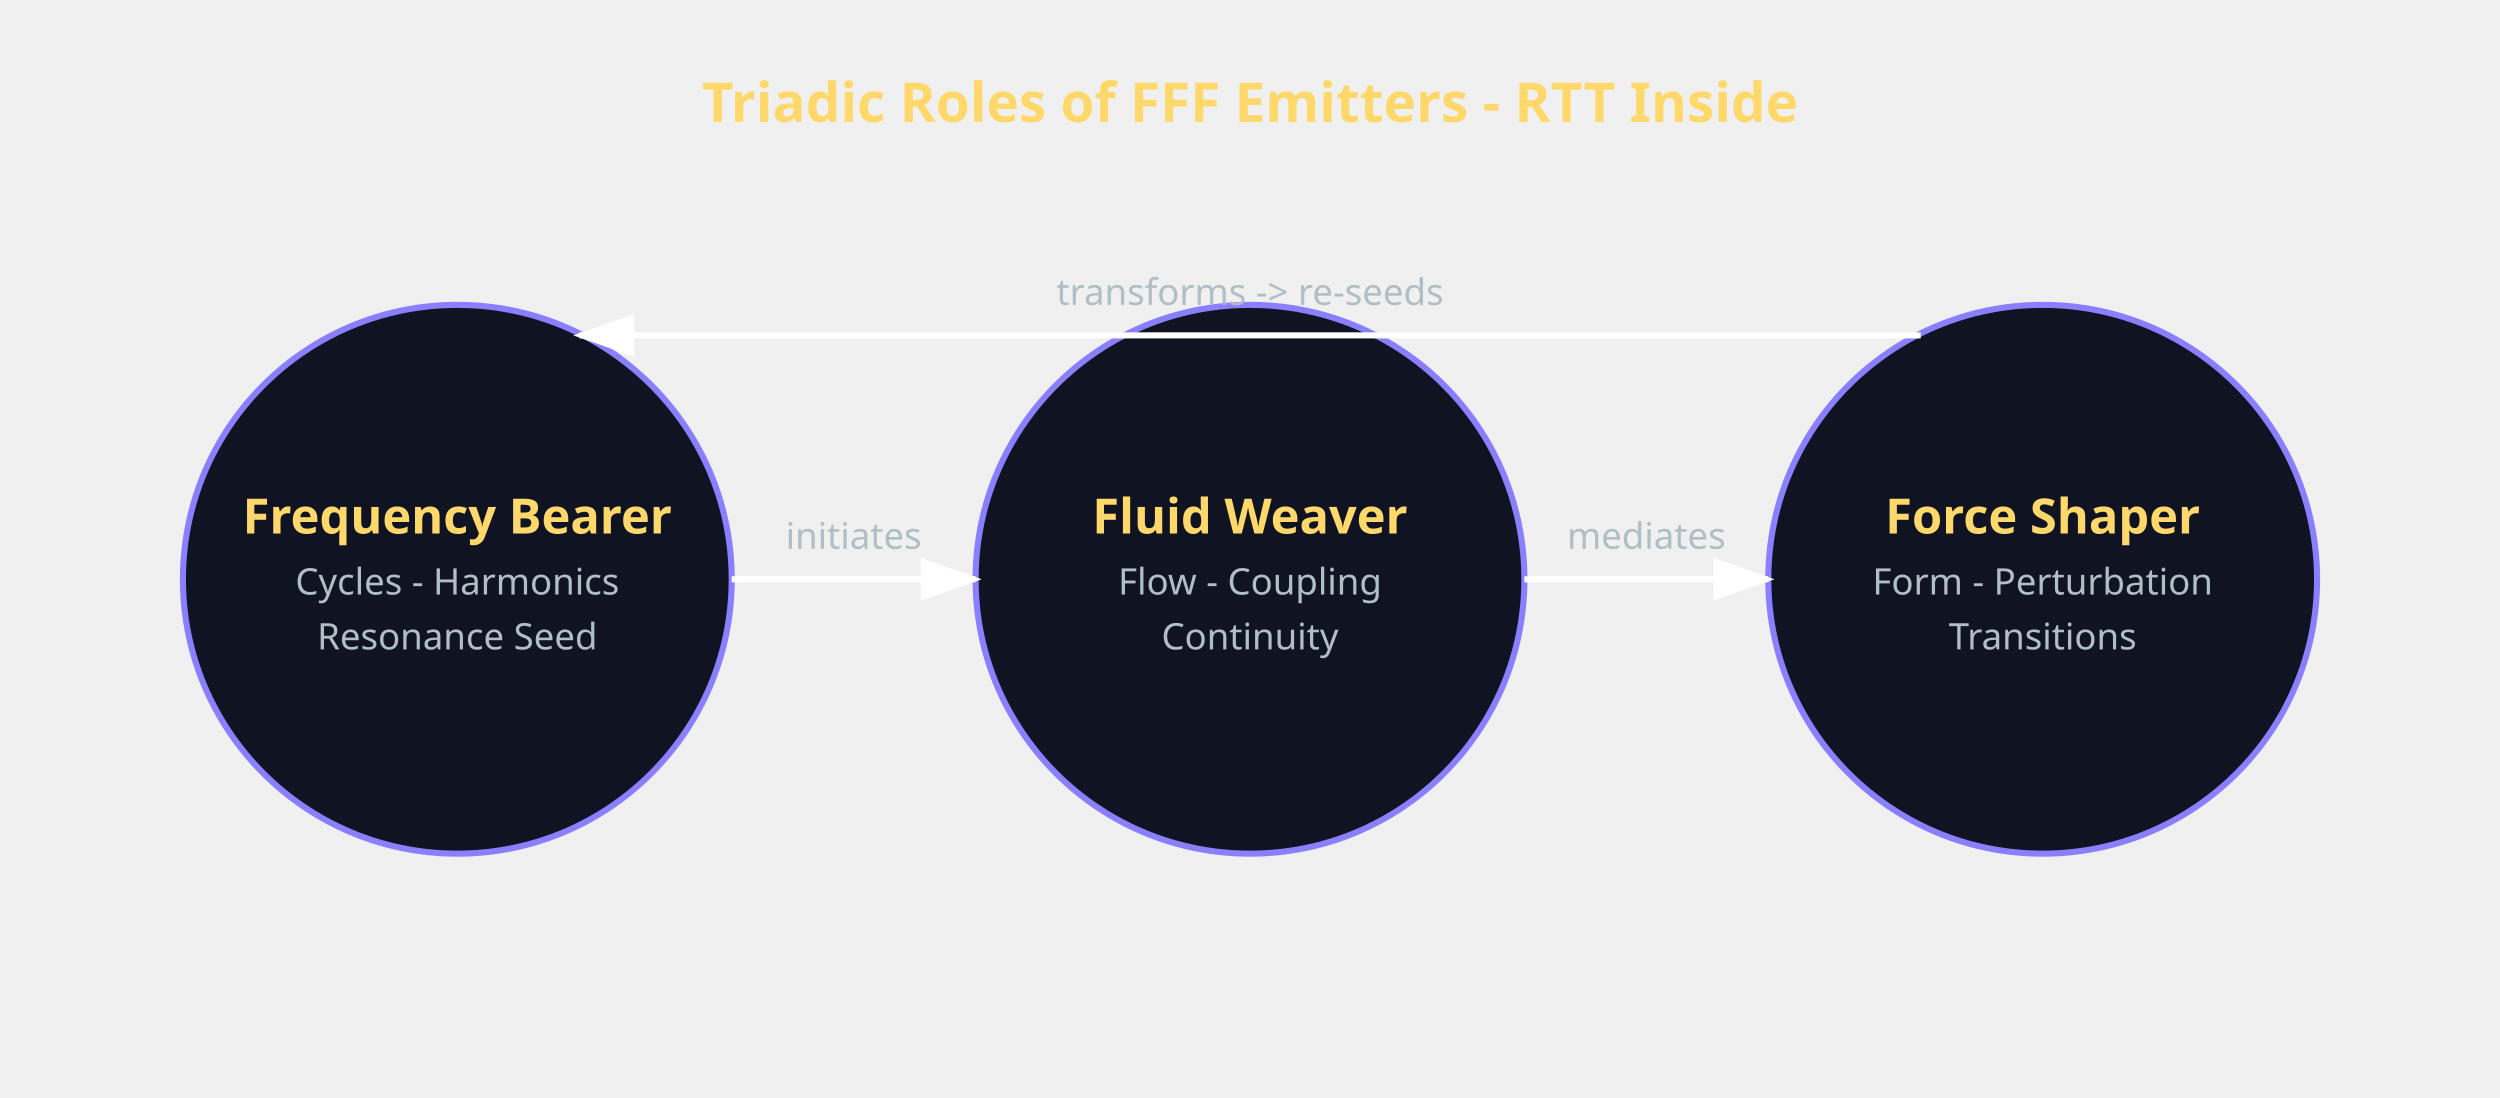
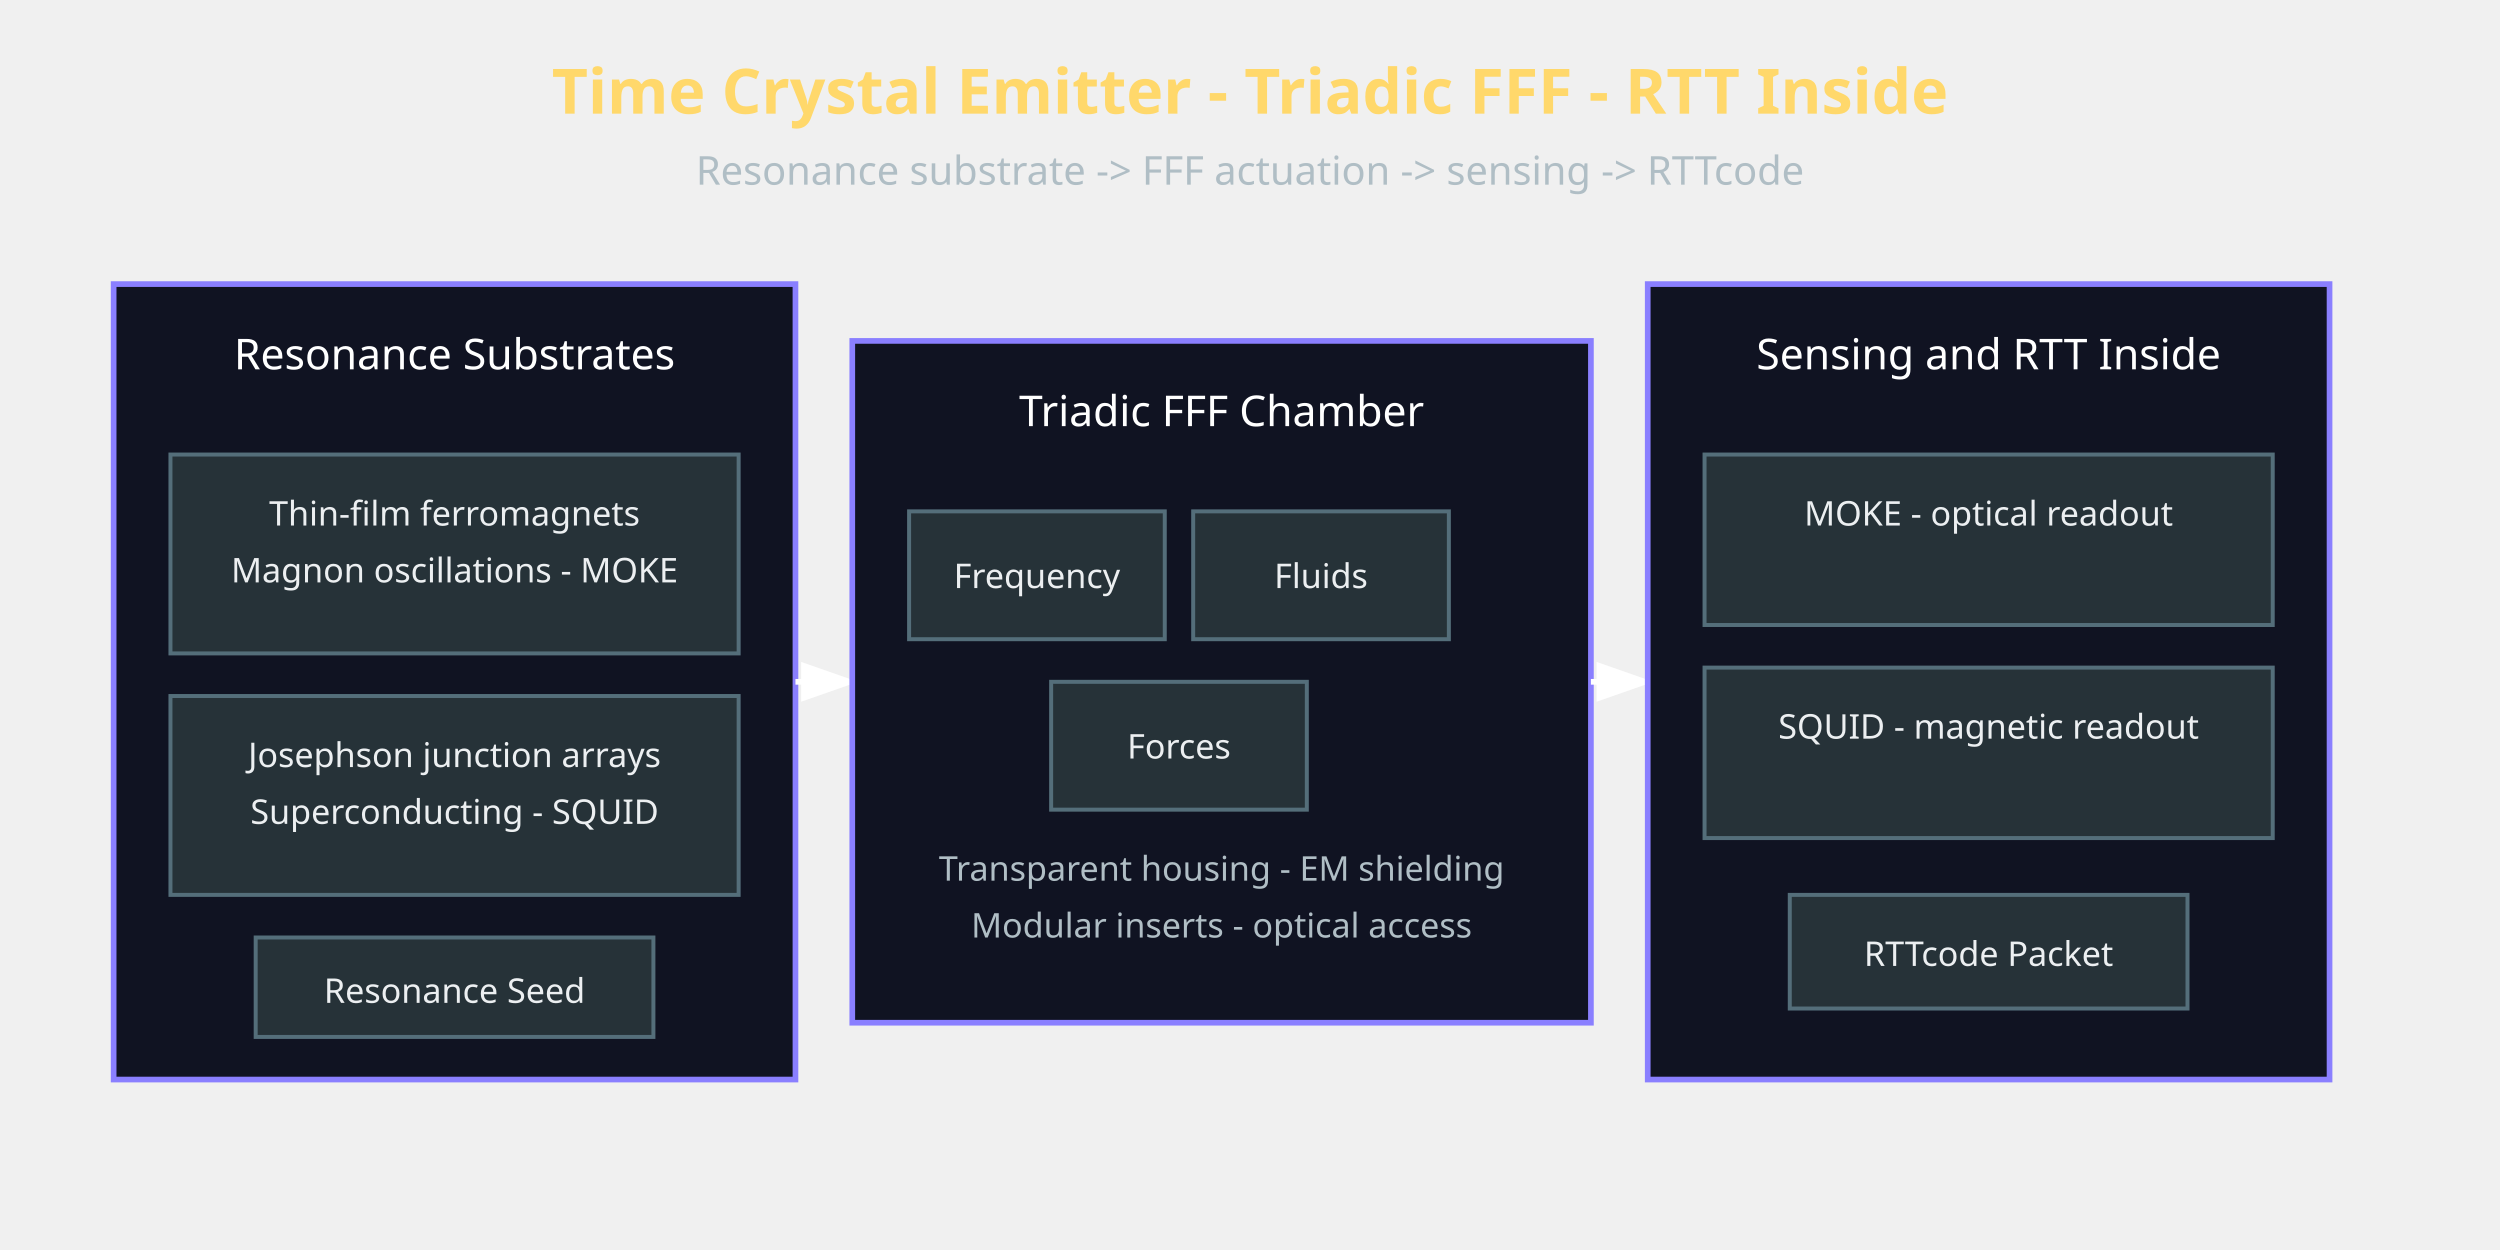
- <svg xmlns="http://www.w3.org/2000/svg" width="820" height="360" viewBox="0 0 820 360">
+ <svg xmlns="http://www.w3.org/2000/svg" width="880" height="440" viewBox="0 0 880 440">
  <defs>
    <marker id="arrowhead" markerWidth="10" markerHeight="7" refX="9" refY="3.5" orient="auto">
      <polygon points="0 0, 10 3.5, 0 7" fill="#ffffff" />
    </marker>
  </defs>
-   <text x="410" y="40" text-anchor="middle" fill="#ffd86b" font-size="18" font-family="sans-serif" font-weight="bold">
-     Triadic Roles of FFF Emitters - RTT Inside
+   <text x="440" y="40" text-anchor="middle" fill="#ffd86b" font-size="22" font-family="sans-serif" font-weight="bold">
+     Time Crystal Emitter - Triadic FFF - RTT Inside
  </text>
-   <circle cx="150" cy="190" r="90" fill="#101322" stroke="#8a7fff" stroke-width="2" />
-   <text x="150" y="175" text-anchor="middle" fill="#ffd86b" font-size="16" font-family="sans-serif" font-weight="bold">
-     Frequency Bearer
+   <text x="440" y="65" text-anchor="middle" fill="#b0bec5" font-size="14" font-family="sans-serif">
+     Resonance substrate -&gt; FFF actuation -&gt; sensing -&gt; RTTcode
  </text>
-   <text x="150" y="195" text-anchor="middle" fill="#b0bec5" font-size="12" font-family="sans-serif">
-     Cycles - Harmonics
+   <rect x="40" y="100" width="240" height="280" fill="#101322" stroke="#8a7fff" stroke-width="2" />
+   <text x="160" y="130" text-anchor="middle" fill="#ffffff" font-size="15" font-family="sans-serif">
+     Resonance Substrates
  </text>
-   <text x="150" y="213" text-anchor="middle" fill="#b0bec5" font-size="12" font-family="sans-serif">
+   <rect x="60" y="160" width="200" height="70" fill="#263238" stroke="#546e7a" stroke-width="1.4" />
+   <text x="160" y="185" text-anchor="middle" fill="#eceff1" font-size="12" font-family="sans-serif">
+     Thin-film ferromagnets
+   </text>
+   <text x="160" y="205" text-anchor="middle" fill="#eceff1" font-size="12" font-family="sans-serif">
+     Magnon oscillations - MOKE
+   </text>
+   <rect x="60" y="245" width="200" height="70" fill="#263238" stroke="#546e7a" stroke-width="1.4" />
+   <text x="160" y="270" text-anchor="middle" fill="#eceff1" font-size="12" font-family="sans-serif">
+     Josephson junction arrays
+   </text>
+   <text x="160" y="290" text-anchor="middle" fill="#eceff1" font-size="12" font-family="sans-serif">
+     Superconducting - SQUID
+   </text>
+   <rect x="90" y="330" width="140" height="35" fill="#263238" stroke="#546e7a" stroke-width="1.4" />
+   <text x="160" y="353" text-anchor="middle" fill="#eceff1" font-size="12" font-family="sans-serif">
    Resonance Seed
  </text>
-   <circle cx="410" cy="190" r="90" fill="#101322" stroke="#8a7fff" stroke-width="2" />
-   <text x="410" y="175" text-anchor="middle" fill="#ffd86b" font-size="16" font-family="sans-serif" font-weight="bold">
-     Fluid Weaver
+   <line x1="280" y1="240" x2="300" y2="240" stroke="#ffffff" stroke-width="2" marker-end="url(#arrowhead)" />
+   <rect x="300" y="120" width="260" height="240" fill="#101322" stroke="#8a7fff" stroke-width="2" />
+   <text x="430" y="150" text-anchor="middle" fill="#ffffff" font-size="15" font-family="sans-serif">
+     Triadic FFF Chamber
  </text>
-   <text x="410" y="195" text-anchor="middle" fill="#b0bec5" font-size="12" font-family="sans-serif">
-     Flow - Coupling
+   <rect x="320" y="180" width="90" height="45" fill="#263238" stroke="#546e7a" stroke-width="1.4" />
+   <text x="365" y="207" text-anchor="middle" fill="#eceff1" font-size="12" font-family="sans-serif">
+     Frequency
  </text>
-   <text x="410" y="213" text-anchor="middle" fill="#b0bec5" font-size="12" font-family="sans-serif">
-     Continuity
+   <rect x="420" y="180" width="90" height="45" fill="#263238" stroke="#546e7a" stroke-width="1.4" />
+   <text x="465" y="207" text-anchor="middle" fill="#eceff1" font-size="12" font-family="sans-serif">
+     Fluids
  </text>
-   <circle cx="670" cy="190" r="90" fill="#101322" stroke="#8a7fff" stroke-width="2" />
-   <text x="670" y="175" text-anchor="middle" fill="#ffd86b" font-size="16" font-family="sans-serif" font-weight="bold">
-     Force Shaper
+   <rect x="370" y="240" width="90" height="45" fill="#263238" stroke="#546e7a" stroke-width="1.4" />
+   <text x="415" y="267" text-anchor="middle" fill="#eceff1" font-size="12" font-family="sans-serif">
+     Forces
  </text>
-   <text x="670" y="195" text-anchor="middle" fill="#b0bec5" font-size="12" font-family="sans-serif">
-     Form - Perturbation
+   <text x="430" y="310" text-anchor="middle" fill="#b0bec5" font-size="12" font-family="sans-serif">
+     Transparent housing - EM shielding
  </text>
-   <text x="670" y="213" text-anchor="middle" fill="#b0bec5" font-size="12" font-family="sans-serif">
-     Transitions
+   <text x="430" y="330" text-anchor="middle" fill="#b0bec5" font-size="12" font-family="sans-serif">
+     Modular inserts - optical access
  </text>
-   <line x1="240" y1="190" x2="320" y2="190" stroke="#ffffff" stroke-width="2" marker-end="url(#arrowhead)" />
-   <line x1="500" y1="190" x2="580" y2="190" stroke="#ffffff" stroke-width="2" marker-end="url(#arrowhead)" />
-   <line x1="630" y1="110" x2="190" y2="110" stroke="#ffffff" stroke-width="2" marker-end="url(#arrowhead)" />
-   <text x="280" y="180" text-anchor="middle" fill="#b0bec5" font-size="12" font-family="sans-serif">
-     initiates
+   <line x1="560" y1="240" x2="580" y2="240" stroke="#ffffff" stroke-width="2" marker-end="url(#arrowhead)" />
+   <rect x="580" y="100" width="240" height="280" fill="#101322" stroke="#8a7fff" stroke-width="2" />
+   <text x="700" y="130" text-anchor="middle" fill="#ffffff" font-size="15" font-family="sans-serif">
+     Sensing and RTT Inside
  </text>
-   <text x="540" y="180" text-anchor="middle" fill="#b0bec5" font-size="12" font-family="sans-serif">
-     mediates
+   <rect x="600" y="160" width="200" height="60" fill="#263238" stroke="#546e7a" stroke-width="1.4" />
+   <text x="700" y="185" text-anchor="middle" fill="#eceff1" font-size="12" font-family="sans-serif">
+     MOKE - optical readout
  </text>
-   <text x="410" y="100" text-anchor="middle" fill="#b0bec5" font-size="12" font-family="sans-serif">
-     transforms -&gt; re-seeds
+   <rect x="600" y="235" width="200" height="60" fill="#263238" stroke="#546e7a" stroke-width="1.4" />
+   <text x="700" y="260" text-anchor="middle" fill="#eceff1" font-size="12" font-family="sans-serif">
+     SQUID - magnetic readout
+   </text>
+   <rect x="630" y="315" width="140" height="40" fill="#263238" stroke="#546e7a" stroke-width="1.4" />
+   <text x="700" y="340" text-anchor="middle" fill="#eceff1" font-size="12" font-family="sans-serif">
+     RTTcode Packet
  </text>
</svg>
